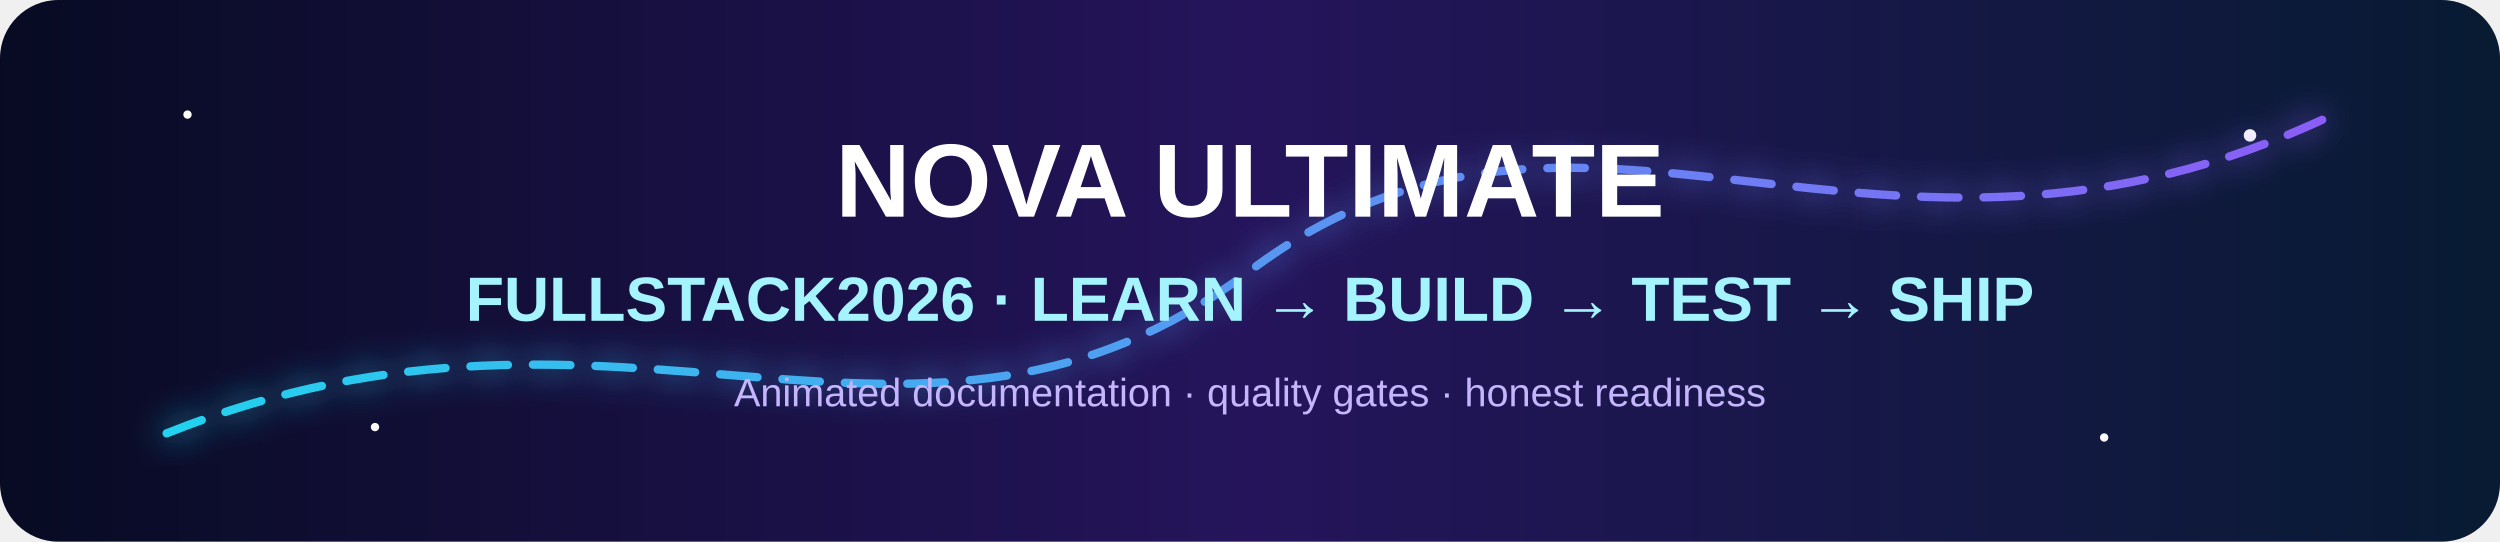
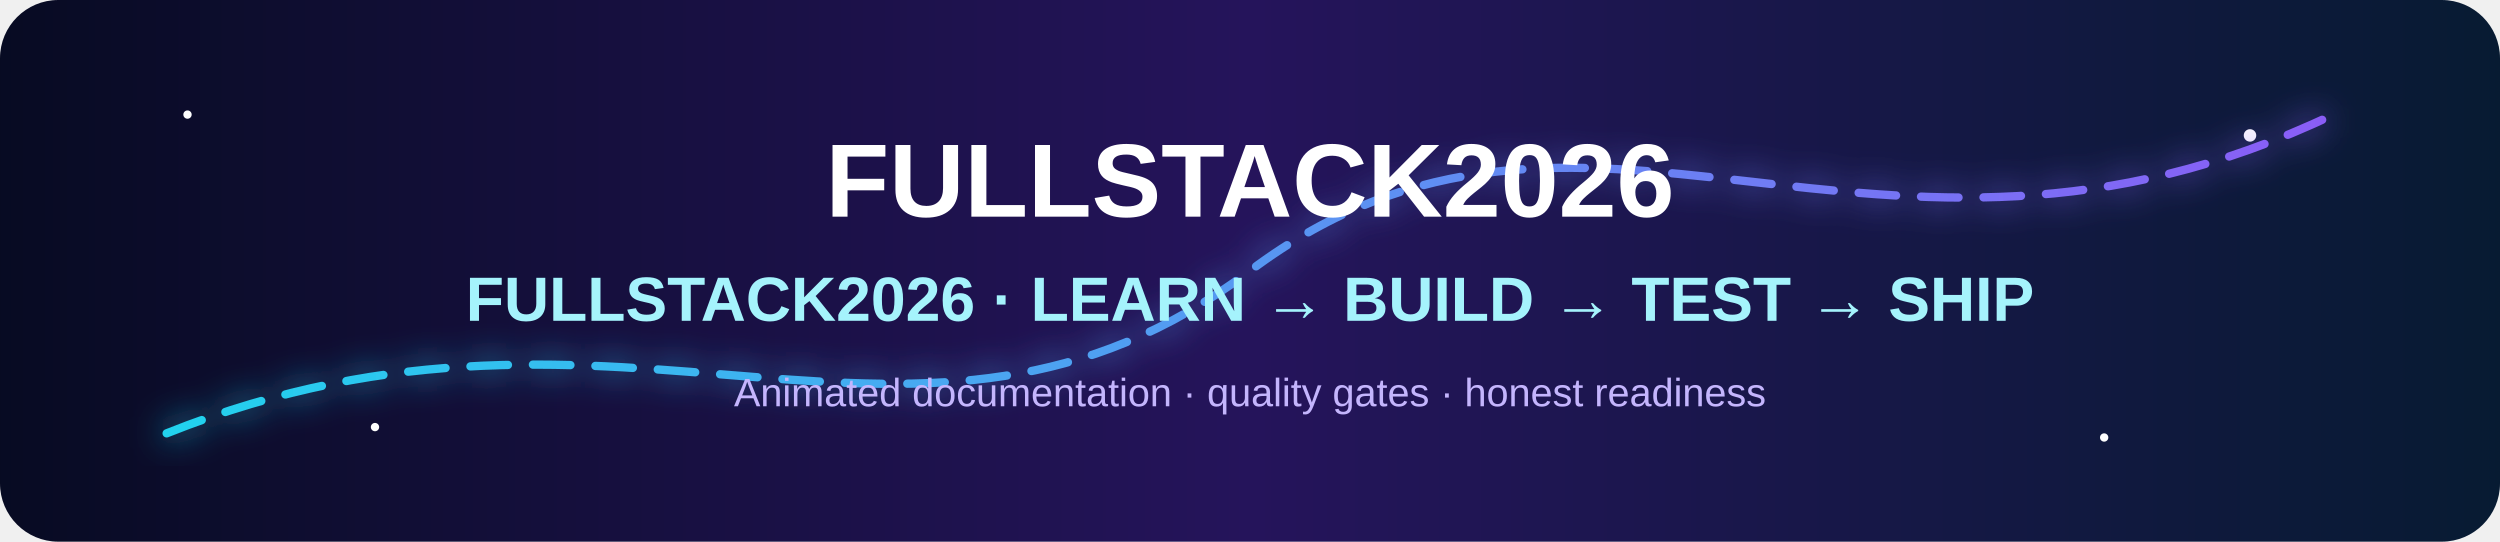
<svg xmlns="http://www.w3.org/2000/svg" width="1200" height="260" viewBox="0 0 1200 260" role="img" aria-labelledby="title desc">
  <defs>
    <linearGradient id="bg" x1="0" x2="1">
      <stop stop-color="#070b22" />
      <stop offset=".5" stop-color="#25145b" />
      <stop offset="1" stop-color="#071b32" />
    </linearGradient>
    <linearGradient id="beam" x1="0" x2="1">
      <stop stop-color="#22d3ee">
        <animate attributeName="stop-color" values="#22d3ee;#a78bfa;#22d3ee" dur="6s" repeatCount="indefinite" />
      </stop>
      <stop offset="1" stop-color="#8b5cf6">
        <animate attributeName="stop-color" values="#8b5cf6;#34d399;#8b5cf6" dur="6s" repeatCount="indefinite" />
      </stop>
    </linearGradient>
    <filter id="glow">
      <feGaussianBlur stdDeviation="8" result="b" />
      <feMerge>
        <feMergeNode in="b" />
        <feMergeNode in="SourceGraphic" />
      </feMerge>
    </filter>
  </defs>
  <rect width="1200" height="260" rx="28" fill="url(#bg)" />
  <g fill="#fff">
    <circle cx="90" cy="55" r="2">
      <animate attributeName="opacity" values=".2;1;.2" dur="3s" repeatCount="indefinite" />
    </circle>
    <circle cx="1080" cy="65" r="3">
      <animate attributeName="opacity" values="1;.2;1" dur="4s" repeatCount="indefinite" />
    </circle>
    <circle cx="1010" cy="210" r="2">
      <animate attributeName="opacity" values=".3;1;.3" dur="2.4s" repeatCount="indefinite" />
    </circle>
    <circle cx="180" cy="205" r="2">
      <animate attributeName="opacity" values="1;.2;1" dur="3.7s" repeatCount="indefinite" />
    </circle>
  </g>
  <path d="M80 208 C300 120 440 250 600 130 C760 10 900 160 1120 55" fill="none" stroke="url(#beam)" stroke-width="4" stroke-linecap="round" filter="url(#glow)" stroke-dasharray="18 12">
    <animate attributeName="stroke-dashoffset" from="0" to="-60" dur="3s" repeatCount="indefinite" />
  </path>
-   <text x="600" y="104" text-anchor="middle" fill="#fff" font-family="Segoe UI,Arial" font-size="50" font-weight="800">NOVA ULTIMATE</text>
+   <text x="600" y="104" text-anchor="middle" fill="#fff" font-family="Segoe UI,Arial" font-size="50" font-weight="800">FULLSTACK2026</text>
  <text x="600" y="154" text-anchor="middle" fill="#a5f3fc" font-family="Segoe UI,Arial" font-size="30" font-weight="600">FULLSTACK2026 · LEARN → BUILD → TEST → SHIP</text>
  <text x="600" y="195" text-anchor="middle" fill="#c4b5fd" font-family="Segoe UI,Arial" font-size="19">Animated documentation · quality gates · honest readiness</text>
</svg>
